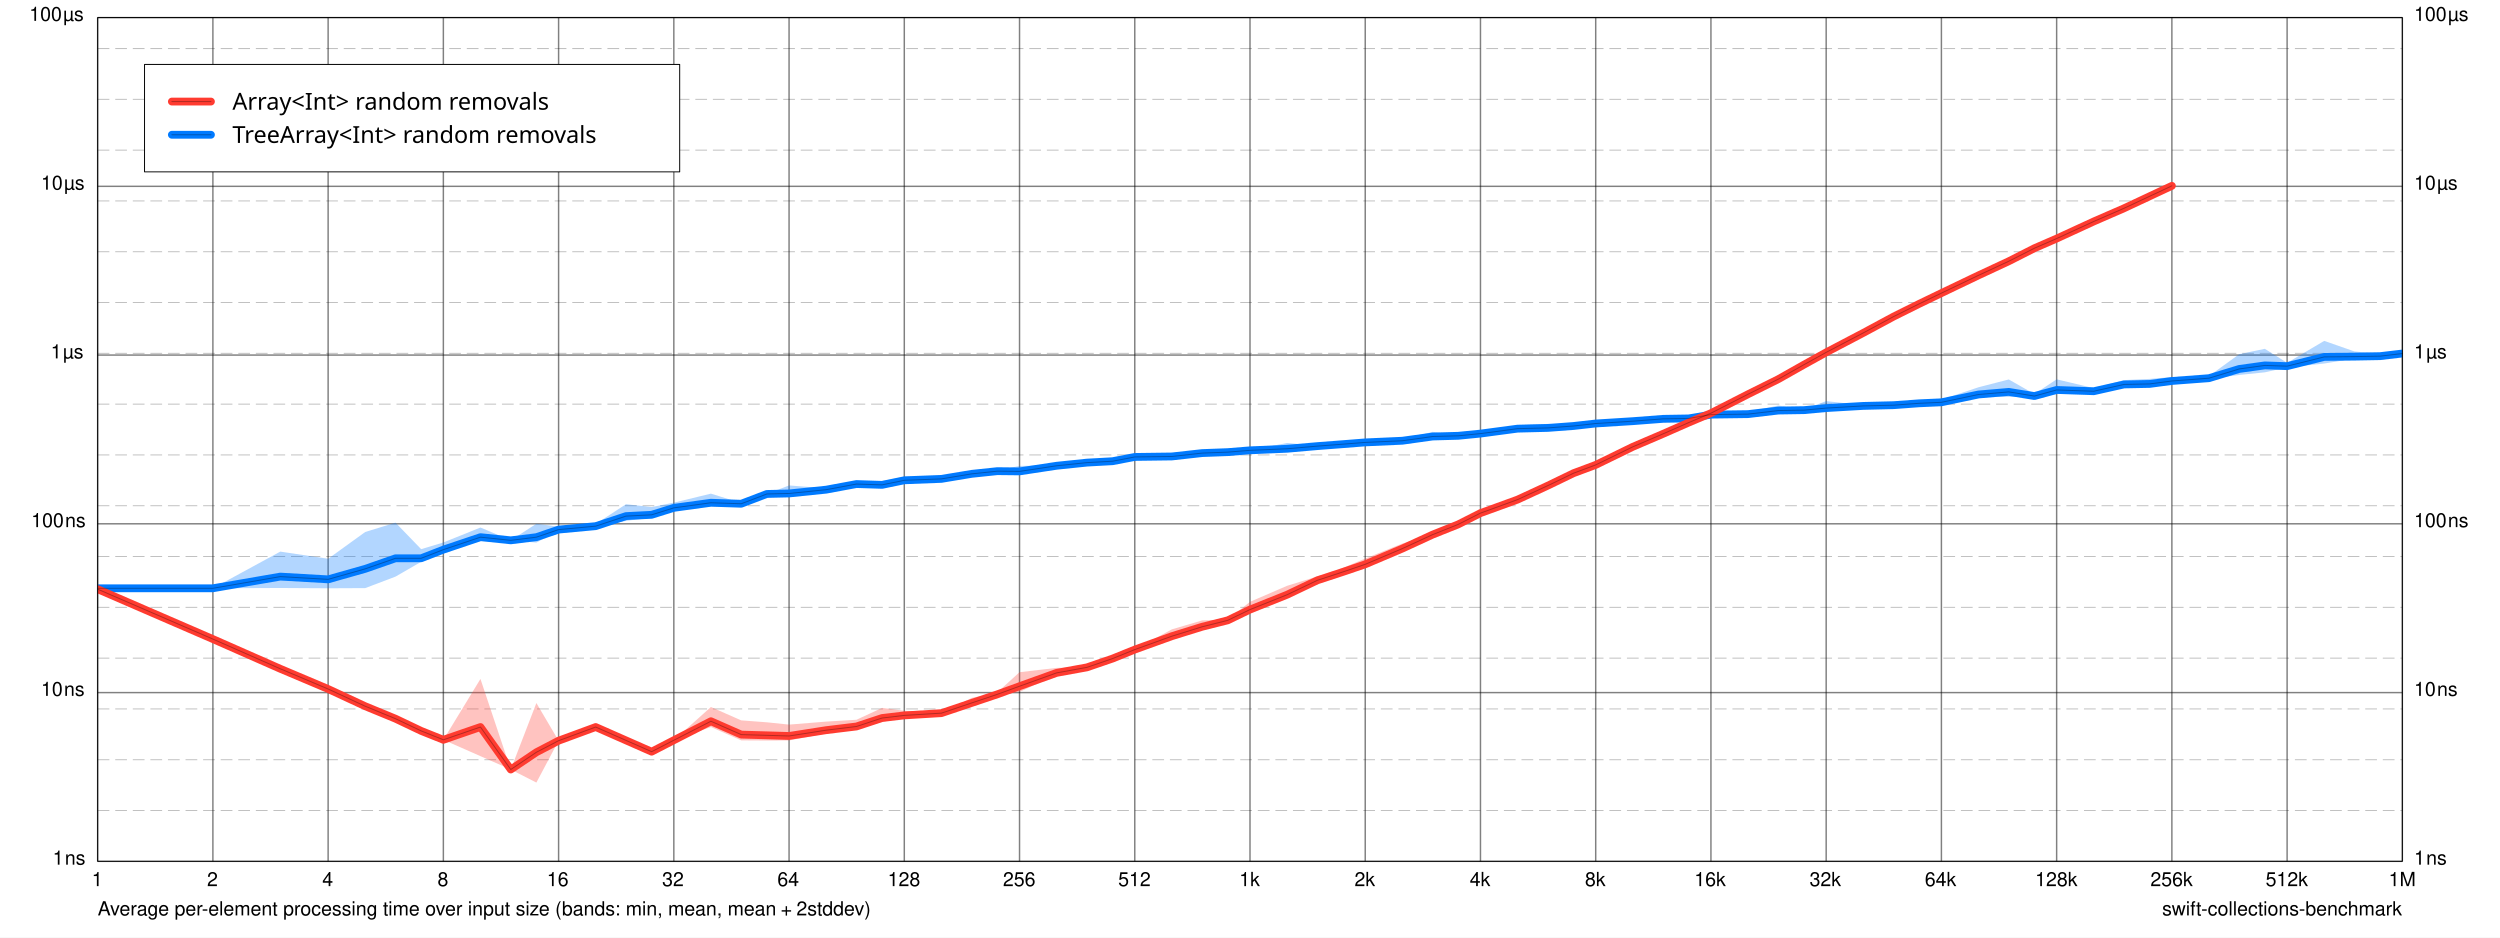
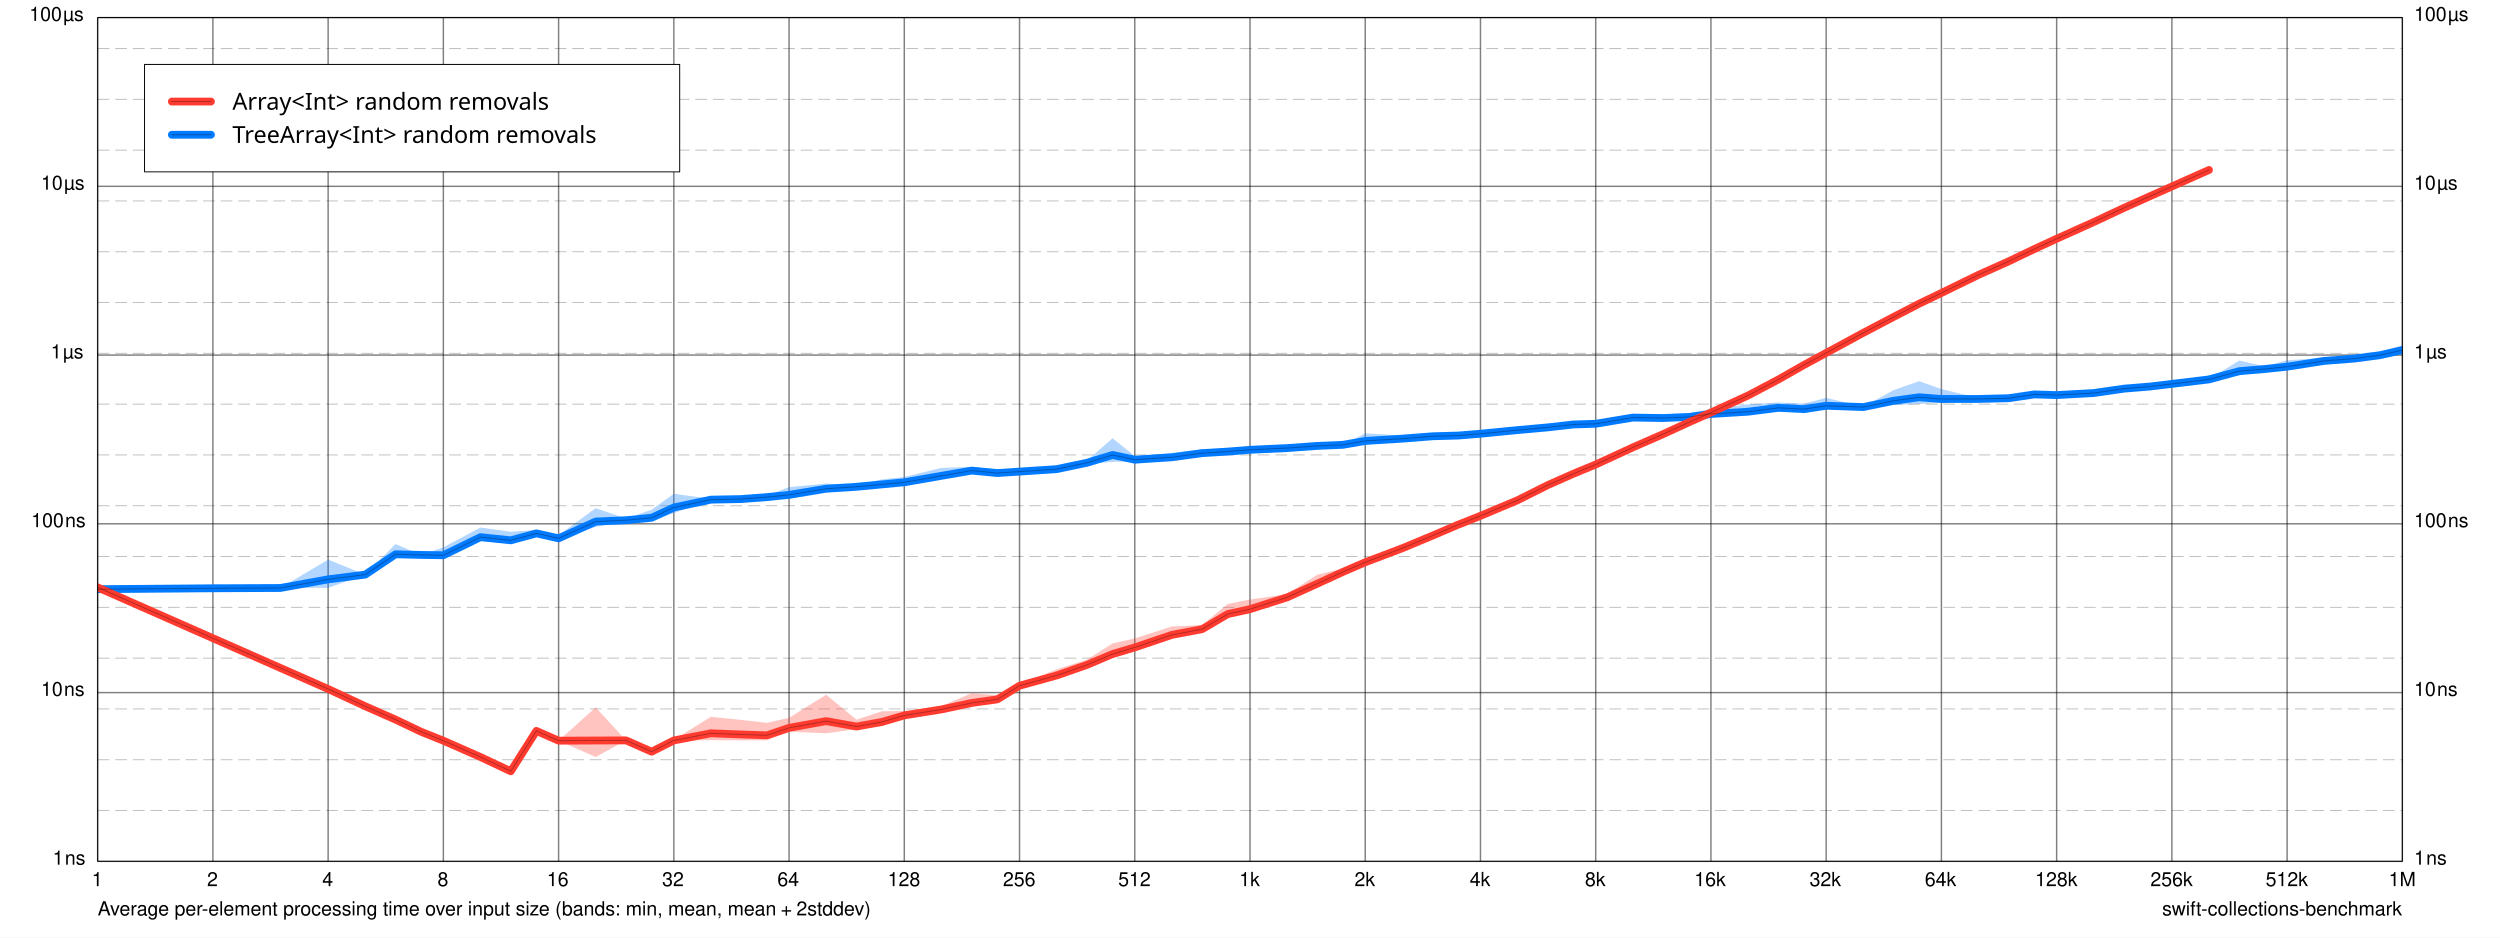
<svg xmlns="http://www.w3.org/2000/svg" xmlns:xlink="http://www.w3.org/1999/xlink" width="1280.0px" height="480.0px" viewBox="0.0 0.0 1280.0 480.0" version="1.1">
  <path d="M 0 0 L 0 480 L 1280 480 L 1280 0 z" fill="#FFFFFF" fill-opacity="1.0" stroke="none" />
  <text x="50" y="468.7" font-family="Helvetica" font-size="10" font-weight="normal" font-style="normal" fill="#000000" fill-opacity="1">Average per-element processing time over input size (bands: min, mean, mean + 2stddev)</text>
  <a xlink:href="https://github.com/apple/swift-collections-benchmark">
    <text x="1107" y="468.7" font-family="Helvetica" font-size="10" font-weight="normal" font-style="normal" fill="#000000" fill-opacity="1">swift-collections-benchmark</text>
  </a>
  <path d="M 50 9 L 50 441" fill="none" stroke-width="0.75" stroke="#000000" stroke-opacity="0.498" stroke-linecap="butt" stroke-linejoin="round" />
  <text x="47" y="453.7" font-family="Helvetica" font-size="10" font-weight="normal" font-style="normal" fill="#000000" fill-opacity="1">1</text>
  <path d="M 109 9 L 109 441" fill="none" stroke-width="0.75" stroke="#000000" stroke-opacity="0.498" stroke-linecap="butt" stroke-linejoin="round" />
  <text x="106" y="453.7" font-family="Helvetica" font-size="10" font-weight="normal" font-style="normal" fill="#000000" fill-opacity="1">2</text>
  <path d="M 168 9 L 168 441" fill="none" stroke-width="0.75" stroke="#000000" stroke-opacity="0.498" stroke-linecap="butt" stroke-linejoin="round" />
  <text x="165" y="453.7" font-family="Helvetica" font-size="10" font-weight="normal" font-style="normal" fill="#000000" fill-opacity="1">4</text>
  <path d="M 227 9 L 227 441" fill="none" stroke-width="0.75" stroke="#000000" stroke-opacity="0.498" stroke-linecap="butt" stroke-linejoin="round" />
  <text x="224" y="453.7" font-family="Helvetica" font-size="10" font-weight="normal" font-style="normal" fill="#000000" fill-opacity="1">8</text>
  <path d="M 286 9 L 286 441" fill="none" stroke-width="0.75" stroke="#000000" stroke-opacity="0.498" stroke-linecap="butt" stroke-linejoin="round" />
  <text x="280" y="453.7" font-family="Helvetica" font-size="10" font-weight="normal" font-style="normal" fill="#000000" fill-opacity="1">16</text>
  <path d="M 345 9 L 345 441" fill="none" stroke-width="0.75" stroke="#000000" stroke-opacity="0.498" stroke-linecap="butt" stroke-linejoin="round" />
  <text x="339" y="453.7" font-family="Helvetica" font-size="10" font-weight="normal" font-style="normal" fill="#000000" fill-opacity="1">32</text>
  <path d="M 404 9 L 404 441" fill="none" stroke-width="0.75" stroke="#000000" stroke-opacity="0.498" stroke-linecap="butt" stroke-linejoin="round" />
  <text x="398" y="453.7" font-family="Helvetica" font-size="10" font-weight="normal" font-style="normal" fill="#000000" fill-opacity="1">64</text>
  <path d="M 463 9 L 463 441" fill="none" stroke-width="0.75" stroke="#000000" stroke-opacity="0.498" stroke-linecap="butt" stroke-linejoin="round" />
  <text x="454.5" y="453.7" font-family="Helvetica" font-size="10" font-weight="normal" font-style="normal" fill="#000000" fill-opacity="1">128</text>
  <path d="M 522 9 L 522 441" fill="none" stroke-width="0.75" stroke="#000000" stroke-opacity="0.498" stroke-linecap="butt" stroke-linejoin="round" />
  <text x="513.5" y="453.7" font-family="Helvetica" font-size="10" font-weight="normal" font-style="normal" fill="#000000" fill-opacity="1">256</text>
  <path d="M 581 9 L 581 441" fill="none" stroke-width="0.75" stroke="#000000" stroke-opacity="0.498" stroke-linecap="butt" stroke-linejoin="round" />
  <text x="572.5" y="453.7" font-family="Helvetica" font-size="10" font-weight="normal" font-style="normal" fill="#000000" fill-opacity="1">512</text>
  <path d="M 640 9 L 640 441" fill="none" stroke-width="0.75" stroke="#000000" stroke-opacity="0.498" stroke-linecap="butt" stroke-linejoin="round" />
  <text x="634.5" y="453.7" font-family="Helvetica" font-size="10" font-weight="normal" font-style="normal" fill="#000000" fill-opacity="1">1k</text>
  <path d="M 699 9 L 699 441" fill="none" stroke-width="0.75" stroke="#000000" stroke-opacity="0.498" stroke-linecap="butt" stroke-linejoin="round" />
  <text x="693.5" y="453.7" font-family="Helvetica" font-size="10" font-weight="normal" font-style="normal" fill="#000000" fill-opacity="1">2k</text>
  <path d="M 758 9 L 758 441" fill="none" stroke-width="0.75" stroke="#000000" stroke-opacity="0.498" stroke-linecap="butt" stroke-linejoin="round" />
  <text x="752.5" y="453.7" font-family="Helvetica" font-size="10" font-weight="normal" font-style="normal" fill="#000000" fill-opacity="1">4k</text>
  <path d="M 817 9 L 817 441" fill="none" stroke-width="0.75" stroke="#000000" stroke-opacity="0.498" stroke-linecap="butt" stroke-linejoin="round" />
  <text x="811.5" y="453.7" font-family="Helvetica" font-size="10" font-weight="normal" font-style="normal" fill="#000000" fill-opacity="1">8k</text>
  <path d="M 876 9 L 876 441" fill="none" stroke-width="0.75" stroke="#000000" stroke-opacity="0.498" stroke-linecap="butt" stroke-linejoin="round" />
  <text x="867.5" y="453.7" font-family="Helvetica" font-size="10" font-weight="normal" font-style="normal" fill="#000000" fill-opacity="1">16k</text>
  <path d="M 935 9 L 935 441" fill="none" stroke-width="0.75" stroke="#000000" stroke-opacity="0.498" stroke-linecap="butt" stroke-linejoin="round" />
  <text x="926.5" y="453.7" font-family="Helvetica" font-size="10" font-weight="normal" font-style="normal" fill="#000000" fill-opacity="1">32k</text>
  <path d="M 994 9 L 994 441" fill="none" stroke-width="0.75" stroke="#000000" stroke-opacity="0.498" stroke-linecap="butt" stroke-linejoin="round" />
  <text x="985.5" y="453.7" font-family="Helvetica" font-size="10" font-weight="normal" font-style="normal" fill="#000000" fill-opacity="1">64k</text>
  <path d="M 1053 9 L 1053 441" fill="none" stroke-width="0.75" stroke="#000000" stroke-opacity="0.498" stroke-linecap="butt" stroke-linejoin="round" />
  <text x="1042" y="453.7" font-family="Helvetica" font-size="10" font-weight="normal" font-style="normal" fill="#000000" fill-opacity="1">128k</text>
  <path d="M 1112 9 L 1112 441" fill="none" stroke-width="0.75" stroke="#000000" stroke-opacity="0.498" stroke-linecap="butt" stroke-linejoin="round" />
  <text x="1101" y="453.7" font-family="Helvetica" font-size="10" font-weight="normal" font-style="normal" fill="#000000" fill-opacity="1">256k</text>
  <path d="M 1171 9 L 1171 441" fill="none" stroke-width="0.75" stroke="#000000" stroke-opacity="0.498" stroke-linecap="butt" stroke-linejoin="round" />
  <text x="1160" y="453.7" font-family="Helvetica" font-size="10" font-weight="normal" font-style="normal" fill="#000000" fill-opacity="1">512k</text>
  <path d="M 1230 9 L 1230 441" fill="none" stroke-width="0.75" stroke="#000000" stroke-opacity="0.498" stroke-linecap="butt" stroke-linejoin="round" />
  <text x="1223" y="453.7" font-family="Helvetica" font-size="10" font-weight="normal" font-style="normal" fill="#000000" fill-opacity="1">1M</text>
  <path d="M 50 441 L 1230 441" fill="none" stroke-width="0.75" stroke="#000000" stroke-opacity="0.498" stroke-linecap="butt" stroke-linejoin="round" />
  <text x="27" y="442.7" font-family="Helvetica" font-size="10" font-weight="normal" font-style="normal" fill="#000000" fill-opacity="1">1 ns</text>
  <text x="1236" y="442.7" font-family="Helvetica" font-size="10" font-weight="normal" font-style="normal" fill="#000000" fill-opacity="1">1 ns</text>
  <path d="M 50 354.6 L 1230 354.6" fill="none" stroke-width="0.75" stroke="#000000" stroke-opacity="0.498" stroke-linecap="butt" stroke-linejoin="round" />
  <text x="21" y="356.3" font-family="Helvetica" font-size="10" font-weight="normal" font-style="normal" fill="#000000" fill-opacity="1">10 ns</text>
  <text x="1236" y="356.3" font-family="Helvetica" font-size="10" font-weight="normal" font-style="normal" fill="#000000" fill-opacity="1">10 ns</text>
  <path d="M 50 268.2 L 1230 268.2" fill="none" stroke-width="0.75" stroke="#000000" stroke-opacity="0.498" stroke-linecap="butt" stroke-linejoin="round" />
  <text x="16" y="269.9" font-family="Helvetica" font-size="10" font-weight="normal" font-style="normal" fill="#000000" fill-opacity="1">100 ns</text>
  <text x="1236" y="269.9" font-family="Helvetica" font-size="10" font-weight="normal" font-style="normal" fill="#000000" fill-opacity="1">100 ns</text>
  <path d="M 50 181.8 L 1230 181.8" fill="none" stroke-width="0.75" stroke="#000000" stroke-opacity="0.498" stroke-linecap="butt" stroke-linejoin="round" />
  <text x="26" y="183.5" font-family="Helvetica" font-size="10" font-weight="normal" font-style="normal" fill="#000000" fill-opacity="1">1 µs</text>
  <text x="1236" y="183.5" font-family="Helvetica" font-size="10" font-weight="normal" font-style="normal" fill="#000000" fill-opacity="1">1 µs</text>
  <path d="M 50 95.4 L 1230 95.4" fill="none" stroke-width="0.75" stroke="#000000" stroke-opacity="0.498" stroke-linecap="butt" stroke-linejoin="round" />
  <text x="21" y="97.1" font-family="Helvetica" font-size="10" font-weight="normal" font-style="normal" fill="#000000" fill-opacity="1">10 µs</text>
  <text x="1236" y="97.1" font-family="Helvetica" font-size="10" font-weight="normal" font-style="normal" fill="#000000" fill-opacity="1">10 µs</text>
  <path d="M 50 9 L 1230 9" fill="none" stroke-width="0.75" stroke="#000000" stroke-opacity="0.498" stroke-linecap="butt" stroke-linejoin="round" />
  <text x="15" y="10.7" font-family="Helvetica" font-size="10" font-weight="normal" font-style="normal" fill="#000000" fill-opacity="1">100 µs</text>
  <text x="1236" y="10.7" font-family="Helvetica" font-size="10" font-weight="normal" font-style="normal" fill="#000000" fill-opacity="1">100 µs</text>
  <path d="M 50 414.99 L 1230 414.99" fill="none" stroke-width="0.5" stroke="#000000" stroke-opacity="0.259" stroke-linecap="butt" stroke-linejoin="round" stroke-dasharray="6 3" stroke-dashoffset="0" />
  <path d="M 50 388.98 L 1230 388.98" fill="none" stroke-width="0.5" stroke="#000000" stroke-opacity="0.259" stroke-linecap="butt" stroke-linejoin="round" stroke-dasharray="6 3" stroke-dashoffset="0" />
  <path d="M 50 362.97 L 1230 362.97" fill="none" stroke-width="0.5" stroke="#000000" stroke-opacity="0.259" stroke-linecap="butt" stroke-linejoin="round" stroke-dasharray="6 3" stroke-dashoffset="0" />
  <path d="M 50 336.96 L 1230 336.96" fill="none" stroke-width="0.5" stroke="#000000" stroke-opacity="0.259" stroke-linecap="butt" stroke-linejoin="round" stroke-dasharray="6 3" stroke-dashoffset="0" />
  <path d="M 50 310.96 L 1230 310.96" fill="none" stroke-width="0.5" stroke="#000000" stroke-opacity="0.259" stroke-linecap="butt" stroke-linejoin="round" stroke-dasharray="6 3" stroke-dashoffset="0" />
  <path d="M 50 284.95 L 1230 284.95" fill="none" stroke-width="0.5" stroke="#000000" stroke-opacity="0.259" stroke-linecap="butt" stroke-linejoin="round" stroke-dasharray="6 3" stroke-dashoffset="0" />
  <path d="M 50 258.94 L 1230 258.94" fill="none" stroke-width="0.5" stroke="#000000" stroke-opacity="0.259" stroke-linecap="butt" stroke-linejoin="round" stroke-dasharray="6 3" stroke-dashoffset="0" />
  <path d="M 50 232.93 L 1230 232.93" fill="none" stroke-width="0.5" stroke="#000000" stroke-opacity="0.259" stroke-linecap="butt" stroke-linejoin="round" stroke-dasharray="6 3" stroke-dashoffset="0" />
  <path d="M 50 206.92 L 1230 206.92" fill="none" stroke-width="0.5" stroke="#000000" stroke-opacity="0.259" stroke-linecap="butt" stroke-linejoin="round" stroke-dasharray="6 3" stroke-dashoffset="0" />
  <path d="M 50 180.91 L 1230 180.91" fill="none" stroke-width="0.5" stroke="#000000" stroke-opacity="0.259" stroke-linecap="butt" stroke-linejoin="round" stroke-dasharray="6 3" stroke-dashoffset="0" />
  <path d="M 50 154.9 L 1230 154.9" fill="none" stroke-width="0.5" stroke="#000000" stroke-opacity="0.259" stroke-linecap="butt" stroke-linejoin="round" stroke-dasharray="6 3" stroke-dashoffset="0" />
  <path d="M 50 128.89 L 1230 128.89" fill="none" stroke-width="0.5" stroke="#000000" stroke-opacity="0.259" stroke-linecap="butt" stroke-linejoin="round" stroke-dasharray="6 3" stroke-dashoffset="0" />
  <path d="M 50 102.88 L 1230 102.88" fill="none" stroke-width="0.5" stroke="#000000" stroke-opacity="0.259" stroke-linecap="butt" stroke-linejoin="round" stroke-dasharray="6 3" stroke-dashoffset="0" />
  <path d="M 50 76.874 L 1230 76.874" fill="none" stroke-width="0.5" stroke="#000000" stroke-opacity="0.259" stroke-linecap="butt" stroke-linejoin="round" stroke-dasharray="6 3" stroke-dashoffset="0" />
  <path d="M 50 50.865 L 1230 50.865" fill="none" stroke-width="0.5" stroke="#000000" stroke-opacity="0.259" stroke-linecap="butt" stroke-linejoin="round" stroke-dasharray="6 3" stroke-dashoffset="0" />
  <path d="M 50 24.856 L 1230 24.856" fill="none" stroke-width="0.5" stroke="#000000" stroke-opacity="0.259" stroke-linecap="butt" stroke-linejoin="round" stroke-dasharray="6 3" stroke-dashoffset="0" />
  <path d="M 74 33 L 74 88 L 348 88 L 348 33 z" fill="#FFFFFF" fill-opacity="1.0" stroke="none" />
  <clipPath id="clip-0">
    <path d="M 50 9 L 50 441 L 1230 441 L 1230 9 z" />
  </clipPath>
  <g clip-path="url(#clip-0)">
-     <path d="M 50 299.94L 109 301.2L 143.51 282.42L 168 286.09L 186.99 272.38L 202.51 267.59L 215.63 281.17L 227 277.74L 245.99 270.09L 261.51 276.65L 274.63 268.15L 286 269.67L 304.99 268.28L 320.51 258.15L 333.63 259.61L 345 257.35L 363.99 252.74L 379.51 257.57L 392.63 252.91L 404 248.54L 422.99 250.02L 438.51 247.17L 451.63 246.32L 463 244.14L 481.99 243.87L 497.51 242.08L 510.63 240.85L 522 238.55L 540.99 238.29L 556.51 236.44L 569.63 235.79L 581 233.76L 599.99 232.78L 615.51 231.75L 628.63 231.1L 640 230.5L 658.99 226.79L 674.51 228.35L 687.63 226.7L 699 225.94L 717.99 225.11L 733.51 221.09L 746.63 223.12L 758 221.79L 776.99 217.75L 792.51 217.03L 805.63 217.42L 817 215.22L 835.99 214.8L 851.51 213.1L 864.63 214.21L 876 211.83L 894.99 210.76L 910.51 207.64L 923.63 209.61L 935 205.37L 953.99 207.45L 969.51 205.8L 982.63 206.15L 994 204.6L 1013 198.28L 1028.5 194.28L 1041.6 201.75L 1053 194.21L 1072 198.72L 1087.5 194.61L 1100.6 194L 1112 193.06L 1131 192.54L 1146.5 181.33L 1159.6 178.59L 1171 185.77L 1190 174.53L 1205.5 179.94L 1218.6 181.18L 1230 179.6L 1230 181.51L 1218.6 182.77L 1205.5 183.57L 1190 186.13L 1171 188.09L 1159.6 190.63L 1146.5 191.98L 1131 194.03L 1112 195.79L 1100.6 197.52L 1087.5 197.65L 1072 200.89L 1053 201.79L 1041.6 203.15L 1028.5 203.19L 1013 203.38L 994 206.48L 982.63 206.61L 969.51 208.04L 953.99 207.96L 935 210.29L 923.63 210.12L 910.51 211.15L 894.99 212.49L 876 212.45L 864.63 214.24L 851.51 214.94L 835.99 215.94L 817 217.42L 805.63 218.36L 792.51 219.84L 776.99 220.1L 758 222.07L 746.63 223.14L 733.51 224.37L 717.99 225.86L 699 226.71L 687.63 227.66L 674.51 228.43L 658.99 230.86L 640 230.59L 628.63 231.63L 615.51 232.06L 599.99 234.04L 581 234.04L 569.63 236.27L 556.51 237.01L 540.99 238.54L 522 242.4L 510.63 241.37L 497.51 242.79L 481.99 245.67L 463 246.55L 451.63 248.95L 438.51 248.07L 422.99 250.96L 404 254.21L 392.63 252.91L 379.51 258.05L 363.99 259.21L 345 261.02L 333.63 265.09L 320.51 266.67L 304.99 269.79L 286 271.69L 274.63 277.8L 261.51 276.65L 245.99 276.95L 227 282.81L 215.63 287.64L 202.51 295.22L 186.99 301.11L 168 301.2L 143.51 301.05L 109 301.2L 50 301.66" fill="#007AFF" fill-opacity="0.302" stroke="none" />
-     <path d="M 50 301.66L 109 325.95L 143.51 341.17L 168 352.77L 186.99 360.33L 202.51 367.98L 215.63 372.96L 227 378.78L 245.99 347.61L 261.51 393.99L 274.63 359.95L 286 379.23L 304.99 372.24L 320.51 379.08L 333.63 384.86L 345 379L 363.99 361.99L 379.51 368.83L 392.63 369.82L 404 371L 422.99 369.46L 438.51 368.52L 451.63 362.44L 463 363.93L 481.99 365.09L 497.51 357.32L 510.63 354.51L 522 344.17L 540.99 341.95L 556.51 341.69L 569.63 336.57L 581 332.58L 599.99 322.22L 615.51 317.65L 628.63 317.32L 640 308.13L 658.99 299.93L 674.51 295.11L 687.63 290.75L 699 285.97L 717.99 278.3L 733.51 273.62L 746.63 266.65L 758 262.15L 776.99 255.19L 792.51 248.05L 805.63 241.05L 817 237.47L 835.99 228.25L 851.51 221.08L 864.63 215.63L 876 210.85L 894.99 200.3L 910.51 193.62L 923.63 185.69L 935 180.06L 953.99 170.4L 969.51 161.33L 982.63 155.29L 994 149.49L 1013 140.89L 1028.5 133.7L 1041.6 126.29L 1053 121.42L 1072 112.42L 1087.5 106.4L 1100.6 99.879L 1112 94.638L 1112 95.343L 1100.6 100.71L 1087.5 106.72L 1072 113.74L 1053 122.4L 1041.6 127.38L 1028.5 133.77L 1013 140.99L 994 150.27L 982.63 155.65L 969.51 162.36L 953.99 170.46L 935 180.53L 923.63 187.08L 910.51 194.3L 894.99 202.41L 876 211.78L 864.63 216.6L 851.51 222.49L 835.99 228.96L 817 238.23L 805.63 242.73L 792.51 248.84L 776.99 256.01L 758 262.9L 746.63 269.14L 733.51 273.76L 717.99 281.83L 699 290.03L 687.63 293.56L 674.51 297.84L 658.99 306.26L 640 313.59L 628.63 317.69L 615.51 322.12L 599.99 327.06L 581 332.58L 569.63 337.41L 556.51 341.69L 540.99 345.46L 522 354.25L 510.63 355.84L 497.51 360.86L 481.99 365.15L 463 367.16L 451.63 369.65L 438.51 373.25L 422.99 375.53L 404 379.11L 392.63 379.16L 379.51 379.08L 363.99 372.24L 345 379L 333.63 384.86L 320.51 379.08L 304.99 372.24L 286 379.23L 274.63 400.68L 261.51 393.99L 245.99 387.15L 227 378.78L 215.63 374.67L 202.51 367.98L 186.99 362.05L 168 352.77L 143.51 342.88L 109 327.66L 50 301.66" fill="#FF3B30" fill-opacity="0.302" stroke="none" />
-     <path d="M 50 301.2L 109 301.2L 143.51 295.22L 168 296.63L 186.99 291.25L 202.51 285.84L 215.63 285.84L 227 281.42L 245.99 275.03L 261.51 276.65L 274.63 275.03L 286 271.15L 304.99 269.39L 320.51 264.25L 333.63 263.58L 345 260.02L 363.99 257.41L 379.51 257.92L 392.63 252.91L 404 252.65L 422.99 250.71L 438.51 247.83L 451.63 248.25L 463 245.91L 481.99 245.19L 497.51 242.61L 510.63 241.23L 522 241.35L 540.99 238.47L 556.51 236.86L 569.63 236.14L 581 233.96L 599.99 233.71L 615.51 231.98L 628.63 231.49L 640 230.57L 658.99 229.76L 674.51 228.41L 687.63 227.41L 699 226.51L 717.99 225.66L 733.51 223.49L 746.63 223.13L 758 222L 776.99 219.47L 792.51 219.09L 805.63 218.11L 817 216.83L 835.99 215.64L 851.51 214.45L 864.63 214.23L 876 212.29L 894.99 212.03L 910.51 210.2L 923.63 209.99L 935 208.94L 953.99 207.83L 969.51 207.45L 982.63 206.49L 994 205.98L 1013 201.98L 1028.5 200.65L 1041.6 202.78L 1053 199.66L 1072 200.31L 1087.5 196.83L 1100.6 196.57L 1112 195.06L 1131 193.63L 1146.5 188.9L 1159.6 187.09L 1171 187.47L 1190 182.74L 1205.5 182.59L 1218.6 182.35L 1230 181" fill="none" stroke-width="4" stroke="#007AFF" stroke-opacity="1" stroke-linecap="round" stroke-linejoin="round" />
-     <path d="M 50 301.66L 109 327.21L 143.51 342.42L 168 352.77L 186.99 361.59L 202.51 367.98L 215.63 374.22L 227 378.78L 245.99 372.24L 261.51 393.99L 274.63 385.16L 286 379.23L 304.99 372.24L 320.51 379.08L 333.63 384.86L 345 379L 363.99 369.28L 379.51 376.12L 392.63 376.49L 404 376.82L 422.99 373.85L 438.51 371.96L 451.63 367.63L 463 366.28L 481.99 365.13L 497.51 359.9L 510.63 355.49L 522 351.34L 540.99 344.51L 556.51 341.69L 569.63 337.19L 581 332.58L 599.99 325.73L 615.51 320.9L 628.63 317.6L 640 312.09L 658.99 304.5L 674.51 297.11L 687.63 292.8L 699 288.93L 717.99 280.87L 733.51 273.72L 746.63 268.47L 758 262.71L 776.99 255.8L 792.51 248.63L 805.63 242.28L 817 238.03L 835.99 228.77L 851.51 222.12L 864.63 216.35L 876 211.54L 894.99 201.85L 910.51 194.12L 923.63 186.71L 935 180.41L 953.99 170.45L 969.51 162.09L 982.63 155.56L 994 150.07L 1013 140.97L 1028.5 133.75L 1041.6 127.1L 1053 122.14L 1072 113.39L 1087.5 106.64L 1100.6 100.49L 1112 95.157" fill="none" stroke-width="4" stroke="#FF3B30" stroke-opacity="1" stroke-linecap="round" stroke-linejoin="round" />
-     <path d="M 50 301.2L 109 301.2L 143.51 295.22L 168 296.63L 186.99 291.25L 202.51 285.84L 215.63 285.84L 227 281.42L 245.99 275.03L 261.51 276.65L 274.63 275.03L 286 271.15L 304.99 269.39L 320.51 264.25L 333.63 263.58L 345 260.02L 363.99 257.41L 379.51 257.92L 392.63 252.91L 404 252.65L 422.99 250.71L 438.51 247.83L 451.63 248.25L 463 245.91L 481.99 245.19L 497.51 242.61L 510.63 241.23L 522 241.35L 540.99 238.47L 556.51 236.86L 569.63 236.14L 581 233.96L 599.99 233.71L 615.51 231.98L 628.63 231.49L 640 230.57L 658.99 229.76L 674.51 228.41L 687.63 227.41L 699 226.51L 717.99 225.66L 733.51 223.49L 746.63 223.13L 758 222L 776.99 219.47L 792.51 219.09L 805.63 218.11L 817 216.83L 835.99 215.64L 851.51 214.45L 864.63 214.23L 876 212.29L 894.99 212.03L 910.51 210.2L 923.63 209.99L 935 208.94L 953.99 207.83L 969.51 207.45L 982.63 206.49L 994 205.98L 1013 201.98L 1028.5 200.65L 1041.6 202.78L 1053 199.66L 1072 200.31L 1087.5 196.83L 1100.6 196.57L 1112 195.06L 1131 193.63L 1146.5 188.9L 1159.6 187.09L 1171 187.47L 1190 182.74L 1205.5 182.59L 1218.6 182.35L 1230 181" fill="none" stroke-width="0.5" stroke="#000000" stroke-opacity="0.302" stroke-linecap="round" stroke-linejoin="round" />
-     <path d="M 50 301.66L 109 327.21L 143.51 342.42L 168 352.77L 186.99 361.59L 202.51 367.98L 215.63 374.22L 227 378.78L 245.99 372.24L 261.51 393.99L 274.63 385.16L 286 379.23L 304.99 372.24L 320.51 379.08L 333.63 384.86L 345 379L 363.99 369.28L 379.51 376.12L 392.63 376.49L 404 376.82L 422.99 373.85L 438.51 371.96L 451.63 367.63L 463 366.28L 481.99 365.13L 497.51 359.9L 510.63 355.49L 522 351.34L 540.99 344.51L 556.51 341.69L 569.63 337.19L 581 332.58L 599.99 325.73L 615.51 320.9L 628.63 317.6L 640 312.09L 658.99 304.5L 674.51 297.11L 687.63 292.8L 699 288.93L 717.99 280.87L 733.51 273.72L 746.63 268.47L 758 262.71L 776.99 255.8L 792.51 248.63L 805.63 242.28L 817 238.03L 835.99 228.77L 851.51 222.12L 864.63 216.35L 876 211.54L 894.99 201.85L 910.51 194.12L 923.63 186.71L 935 180.41L 953.99 170.45L 969.51 162.09L 982.63 155.56L 994 150.07L 1013 140.97L 1028.5 133.75L 1041.6 127.1L 1053 122.14L 1072 113.39L 1087.5 106.64L 1100.6 100.49L 1112 95.157" fill="none" stroke-width="0.5" stroke="#000000" stroke-opacity="0.302" stroke-linecap="round" stroke-linejoin="round" />
+     <path d="M 50 301.66L 109 301.2L 143.51 301.05L 168 286.52L 186.99 294.21L 202.51 278.55L 215.63 284.12L 227 280.24L 245.99 270.09L 261.51 272.27L 274.63 271.32L 286 274.01L 304.99 260.19L 320.51 265.51L 333.63 260.97L 345 252.8L 363.99 255.42L 379.51 254.55L 392.63 253.71L 404 249.41L 422.99 247.58L 438.51 248.4L 451.63 245.44L 463 244.19L 481.99 239.56L 497.51 239.05L 510.63 240.56L 522 240.54L 540.99 238.82L 556.51 235.89L 569.63 224.39L 581 233.54L 599.99 231.89L 615.51 230L 628.63 229.69L 640 230.08L 658.99 228.05L 674.51 227.12L 687.63 227.67L 699 221.85L 717.99 223.01L 733.51 221.67L 746.63 222.71L 758 221.84L 776.99 219.55L 792.51 218.03L 805.63 216.19L 817 216.95L 835.99 212.71L 851.51 212.16L 864.63 211.52L 876 209.48L 894.99 207L 910.51 206.11L 923.63 206.65L 935 203.71L 953.99 208.28L 969.51 199.75L 982.63 195.17L 994 199.2L 1013 203.79L 1028.5 203.82L 1041.6 200.77L 1053 201.69L 1072 200.99L 1087.5 197.58L 1100.6 197.64L 1112 196.07L 1131 194.11L 1146.5 184.6L 1159.6 187.57L 1171 184.45L 1190 183.24L 1205.5 183.37L 1218.6 180.24L 1230 176.77L 1230 180.19L 1218.6 182.44L 1205.5 183.65L 1190 185.33L 1171 188.98L 1159.6 189.44L 1146.5 192.17L 1131 194.31L 1112 196.74L 1100.6 198.03L 1087.5 199.49L 1072 201.33L 1053 202.5L 1041.6 202.36L 1028.5 203.9L 1013 204.43L 994 206.27L 982.63 206.8L 969.51 207.35L 953.99 208.47L 935 209.29L 923.63 210.53L 910.51 209.82L 894.99 212.24L 876 212.86L 864.63 214.23L 851.51 214.71L 835.99 214.2L 817 216.98L 805.63 217.75L 792.51 219.09L 776.99 220.44L 758 222.15L 746.63 223.11L 733.51 224L 717.99 225.17L 699 227.24L 687.63 227.76L 674.51 228.73L 658.99 229.92L 640 230.36L 628.63 231.77L 615.51 232.75L 599.99 234.94L 581 236.03L 569.63 236.52L 556.51 237.33L 540.99 240.71L 522 241.79L 510.63 242.8L 497.51 241.65L 481.99 245.19L 463 247.95L 451.63 248.95L 438.51 249.52L 422.99 251.21L 404 254.89L 392.63 254.82L 379.51 255.87L 363.99 255.97L 345 262.67L 333.63 266.68L 320.51 266.67L 304.99 269.79L 286 276.22L 274.63 273.73L 261.51 278.33L 245.99 276.95L 227 285.84L 215.63 284.12L 202.51 285.84L 186.99 294.21L 168 300.98L 143.51 301.05L 109 301.2L 50 301.66" fill="#007AFF" fill-opacity="0.302" stroke="none" />
+     <path d="M 50 300.75L 109 326.76L 143.51 341.97L 168 352.77L 186.99 360.33L 202.51 367.18L 215.63 374.67L 227 377.97L 245.99 386.34L 261.51 394.9L 274.63 374.22L 286 379.23L 304.99 362.18L 320.51 379.08L 333.63 384.86L 345 378.8L 363.99 366.99L 379.51 368.61L 392.63 370.1L 404 367.53L 422.99 355.71L 438.51 368.47L 451.63 364.17L 463 364.03L 481.99 361.52L 497.51 354.94L 510.63 355.98L 522 350.27L 540.99 342.69L 556.51 337.75L 569.63 329.43L 581 326.88L 599.99 320.76L 615.51 320L 628.63 309.19L 640 306.97L 658.99 304.2L 674.51 294.23L 687.63 291.12L 699 286.53L 717.99 280.09L 733.51 274.18L 746.63 266.88L 758 263.65L 776.99 255.09L 792.51 247.93L 805.63 242.32L 817 237.72L 835.99 227.52L 851.51 221.71L 864.63 214.92L 876 210.46L 894.99 202.46L 910.51 194.2L 923.63 186.73L 935 180.65L 953.99 170.38L 969.51 162.17L 982.63 155.25L 994 149.62L 1013 140.05L 1028.5 133.64L 1041.6 127.43L 1053 121.64L 1072 113.61L 1087.5 106.18L 1100.6 99.443L 1112 94.649L 1131 87.025L 1131 87.025L 1112 95.765L 1100.6 100.94L 1087.5 106.51L 1072 113.72L 1053 122.44L 1041.6 127.52L 1028.5 133.83L 1013 140.96L 994 150.13L 982.63 155.56L 969.51 162.31L 953.99 170.44L 935 180.74L 923.63 186.89L 910.51 194.35L 894.99 202.52L 876 211.48L 864.63 216.72L 851.51 222.48L 835.99 229.64L 817 237.85L 805.63 242.6L 792.51 248.48L 776.99 256.48L 758 264.27L 746.63 269.25L 733.51 274.23L 717.99 280.9L 699 288.36L 687.63 293.4L 674.51 300.59L 658.99 306.47L 640 313.8L 628.63 316.41L 615.51 322.9L 599.99 326.71L 581 333.26L 569.63 336.97L 556.51 341.41L 540.99 347.01L 522 351.36L 510.63 358.85L 497.51 361.84L 481.99 363.86L 463 367.11L 451.63 371.76L 438.51 373.31L 422.99 375.45L 404 374.66L 392.63 379.03L 379.51 379.08L 363.99 378.96L 345 379.23L 333.63 384.86L 320.51 379.08L 304.99 387.6L 286 379.23L 274.63 374.22L 261.51 394.9L 245.99 388.06L 227 379.68L 215.63 374.67L 202.51 368.89L 186.99 362.05L 168 352.77L 143.51 341.97L 109 326.76L 50 300.75" fill="#FF3B30" fill-opacity="0.302" stroke="none" />
+     <path d="M 50 301.66L 109 301.2L 143.51 301.05L 168 296.63L 186.99 294.21L 202.51 283.79L 215.63 284.12L 227 284.29L 245.99 275.03L 261.51 276.65L 274.63 273.09L 286 275.63L 304.99 267.04L 320.51 266.36L 333.63 265.1L 345 259.83L 363.99 255.82L 379.51 255.52L 392.63 254.52L 404 253.38L 422.99 250.22L 438.51 249.23L 451.63 248L 463 246.93L 481.99 243.63L 497.51 240.95L 510.63 242.2L 522 241.46L 540.99 240.2L 556.51 236.95L 569.63 232.96L 581 235.36L 599.99 234.12L 615.51 232.01L 628.63 231.21L 640 230.29L 658.99 229.42L 674.51 228.3L 687.63 227.74L 699 225.76L 717.99 224.59L 733.51 223.37L 746.63 223L 758 222.07L 776.99 220.21L 792.51 218.81L 805.63 217.33L 817 216.97L 835.99 213.8L 851.51 214.03L 864.63 213.5L 876 211.95L 894.99 210.8L 910.51 208.81L 923.63 209.48L 935 207.75L 953.99 208.42L 969.51 205.21L 982.63 203.39L 994 204.29L 1013 204.26L 1028.5 203.88L 1041.6 201.94L 1053 202.28L 1072 201.24L 1087.5 198.99L 1100.6 197.92L 1112 196.56L 1131 194.26L 1146.5 190.04L 1159.6 188.94L 1171 187.74L 1190 184.78L 1205.5 183.58L 1218.6 181.85L 1230 179.27" fill="none" stroke-width="4" stroke="#007AFF" stroke-opacity="1" stroke-linecap="round" stroke-linejoin="round" />
+     <path d="M 50 300.75L 109 326.76L 143.51 341.97L 168 352.77L 186.99 361.59L 202.51 368.43L 215.63 374.67L 227 379.23L 245.99 387.6L 261.51 394.9L 274.63 374.22L 286 379.23L 304.99 379.14L 320.51 379.08L 333.63 384.86L 345 379.11L 363.99 375.45L 379.51 376.05L 392.63 376.49L 404 372.66L 422.99 369.21L 438.51 371.99L 451.63 369.62L 463 366.28L 481.99 363.24L 497.51 359.91L 510.63 358.08L 522 351.07L 540.99 345.84L 556.51 340.42L 569.63 334.85L 581 331.49L 599.99 325.06L 615.51 322.12L 628.63 314.39L 640 311.89L 658.99 305.86L 674.51 298.82L 687.63 292.79L 699 287.88L 717.99 280.69L 733.51 274.21L 746.63 268.61L 758 264.11L 776.99 256.12L 792.51 248.34L 805.63 242.53L 817 237.82L 835.99 229.07L 851.51 222.27L 864.63 216.24L 876 211.21L 894.99 202.5L 910.51 194.31L 923.63 186.85L 935 180.71L 953.99 170.42L 969.51 162.27L 982.63 155.48L 994 150L 1013 140.72L 1028.5 133.78L 1041.6 127.5L 1053 122.23L 1072 113.69L 1087.5 106.42L 1100.6 100.54L 1112 95.47L 1131 87.025" fill="none" stroke-width="4" stroke="#FF3B30" stroke-opacity="1" stroke-linecap="round" stroke-linejoin="round" />
+     <path d="M 50 301.66L 109 301.2L 143.51 301.05L 168 296.63L 186.99 294.21L 202.51 283.79L 215.63 284.12L 227 284.29L 245.99 275.03L 261.51 276.65L 274.63 273.09L 286 275.63L 304.99 267.04L 320.51 266.36L 333.63 265.1L 345 259.83L 363.99 255.82L 379.51 255.52L 392.63 254.52L 404 253.38L 422.99 250.22L 438.51 249.23L 451.63 248L 463 246.93L 481.99 243.63L 497.51 240.95L 510.63 242.2L 522 241.46L 540.99 240.2L 556.51 236.95L 569.63 232.96L 581 235.36L 599.99 234.12L 615.51 232.01L 628.63 231.21L 640 230.29L 658.99 229.42L 674.51 228.3L 687.63 227.74L 699 225.76L 717.99 224.59L 733.51 223.37L 746.63 223L 758 222.07L 776.99 220.21L 792.51 218.81L 805.63 217.33L 817 216.97L 835.99 213.8L 851.51 214.03L 864.63 213.5L 876 211.95L 894.99 210.8L 910.51 208.81L 923.63 209.48L 935 207.75L 953.99 208.42L 969.51 205.21L 982.63 203.39L 994 204.29L 1013 204.26L 1028.5 203.88L 1041.6 201.94L 1053 202.28L 1072 201.24L 1087.5 198.99L 1100.6 197.92L 1112 196.56L 1131 194.26L 1146.5 190.04L 1159.6 188.94L 1171 187.74L 1190 184.78L 1205.5 183.58L 1218.6 181.85L 1230 179.27" fill="none" stroke-width="0.5" stroke="#000000" stroke-opacity="0.302" stroke-linecap="round" stroke-linejoin="round" />
+     <path d="M 50 300.75L 109 326.76L 143.51 341.97L 168 352.77L 186.99 361.59L 202.51 368.43L 215.63 374.67L 227 379.23L 245.99 387.6L 261.51 394.9L 274.63 374.22L 286 379.23L 304.99 379.14L 320.51 379.08L 333.63 384.86L 345 379.11L 363.99 375.45L 379.51 376.05L 392.63 376.49L 404 372.66L 422.99 369.21L 438.51 371.99L 451.63 369.62L 463 366.28L 481.99 363.24L 497.51 359.91L 510.63 358.08L 522 351.07L 540.99 345.84L 556.51 340.42L 569.63 334.85L 581 331.49L 599.99 325.06L 615.51 322.12L 628.63 314.39L 640 311.89L 658.99 305.86L 674.51 298.82L 687.63 292.79L 699 287.88L 717.99 280.69L 733.51 274.21L 746.63 268.61L 758 264.11L 776.99 256.12L 792.51 248.34L 805.63 242.53L 817 237.82L 835.99 229.07L 851.51 222.27L 864.63 216.24L 876 211.21L 894.99 202.5L 910.51 194.31L 923.63 186.85L 935 180.71L 953.99 170.42L 969.51 162.27L 982.63 155.48L 994 150L 1013 140.72L 1028.5 133.78L 1041.6 127.5L 1053 122.23L 1072 113.69L 1087.5 106.42L 1100.6 100.54L 1112 95.47L 1131 87.025" fill="none" stroke-width="0.5" stroke="#000000" stroke-opacity="0.302" stroke-linecap="round" stroke-linejoin="round" />
  </g>
  <path d="M 74 33 L 74 88 L 348 88 L 348 33 z" fill="#FFFFFF" fill-opacity="0.702" stroke-width="0.5" stroke="#000000" stroke-opacity="1" stroke-linecap="round" stroke-linejoin="round" />
  <path d="M 88 52 L 108 52" fill="none" stroke-width="4" stroke="#FF3B30" stroke-opacity="1" stroke-linecap="round" stroke-linejoin="round" />
  <path d="M 88 52 L 108 52" fill="none" stroke-width="0.5" stroke="#000000" stroke-opacity="0.302" stroke-linecap="round" stroke-linejoin="round" />
  <text x="119" y="56.17" font-family="Menlo" font-size="12" font-weight="normal" font-style="normal" fill="#000000" fill-opacity="1">Array&lt;Int&gt; random removals</text>
  <path d="M 88 69 L 108 69" fill="none" stroke-width="4" stroke="#007AFF" stroke-opacity="1" stroke-linecap="round" stroke-linejoin="round" />
  <path d="M 88 69 L 108 69" fill="none" stroke-width="0.5" stroke="#000000" stroke-opacity="0.302" stroke-linecap="round" stroke-linejoin="round" />
  <text x="119" y="73.17" font-family="Menlo" font-size="12" font-weight="normal" font-style="normal" fill="#000000" fill-opacity="1">TreeArray&lt;Int&gt; random removals</text>
  <path d="M 50 9 L 50 441 L 1230 441 L 1230 9 z" fill="none" stroke-width="0.5" stroke="#000000" stroke-opacity="1" stroke-linecap="round" stroke-linejoin="round" />
</svg>
